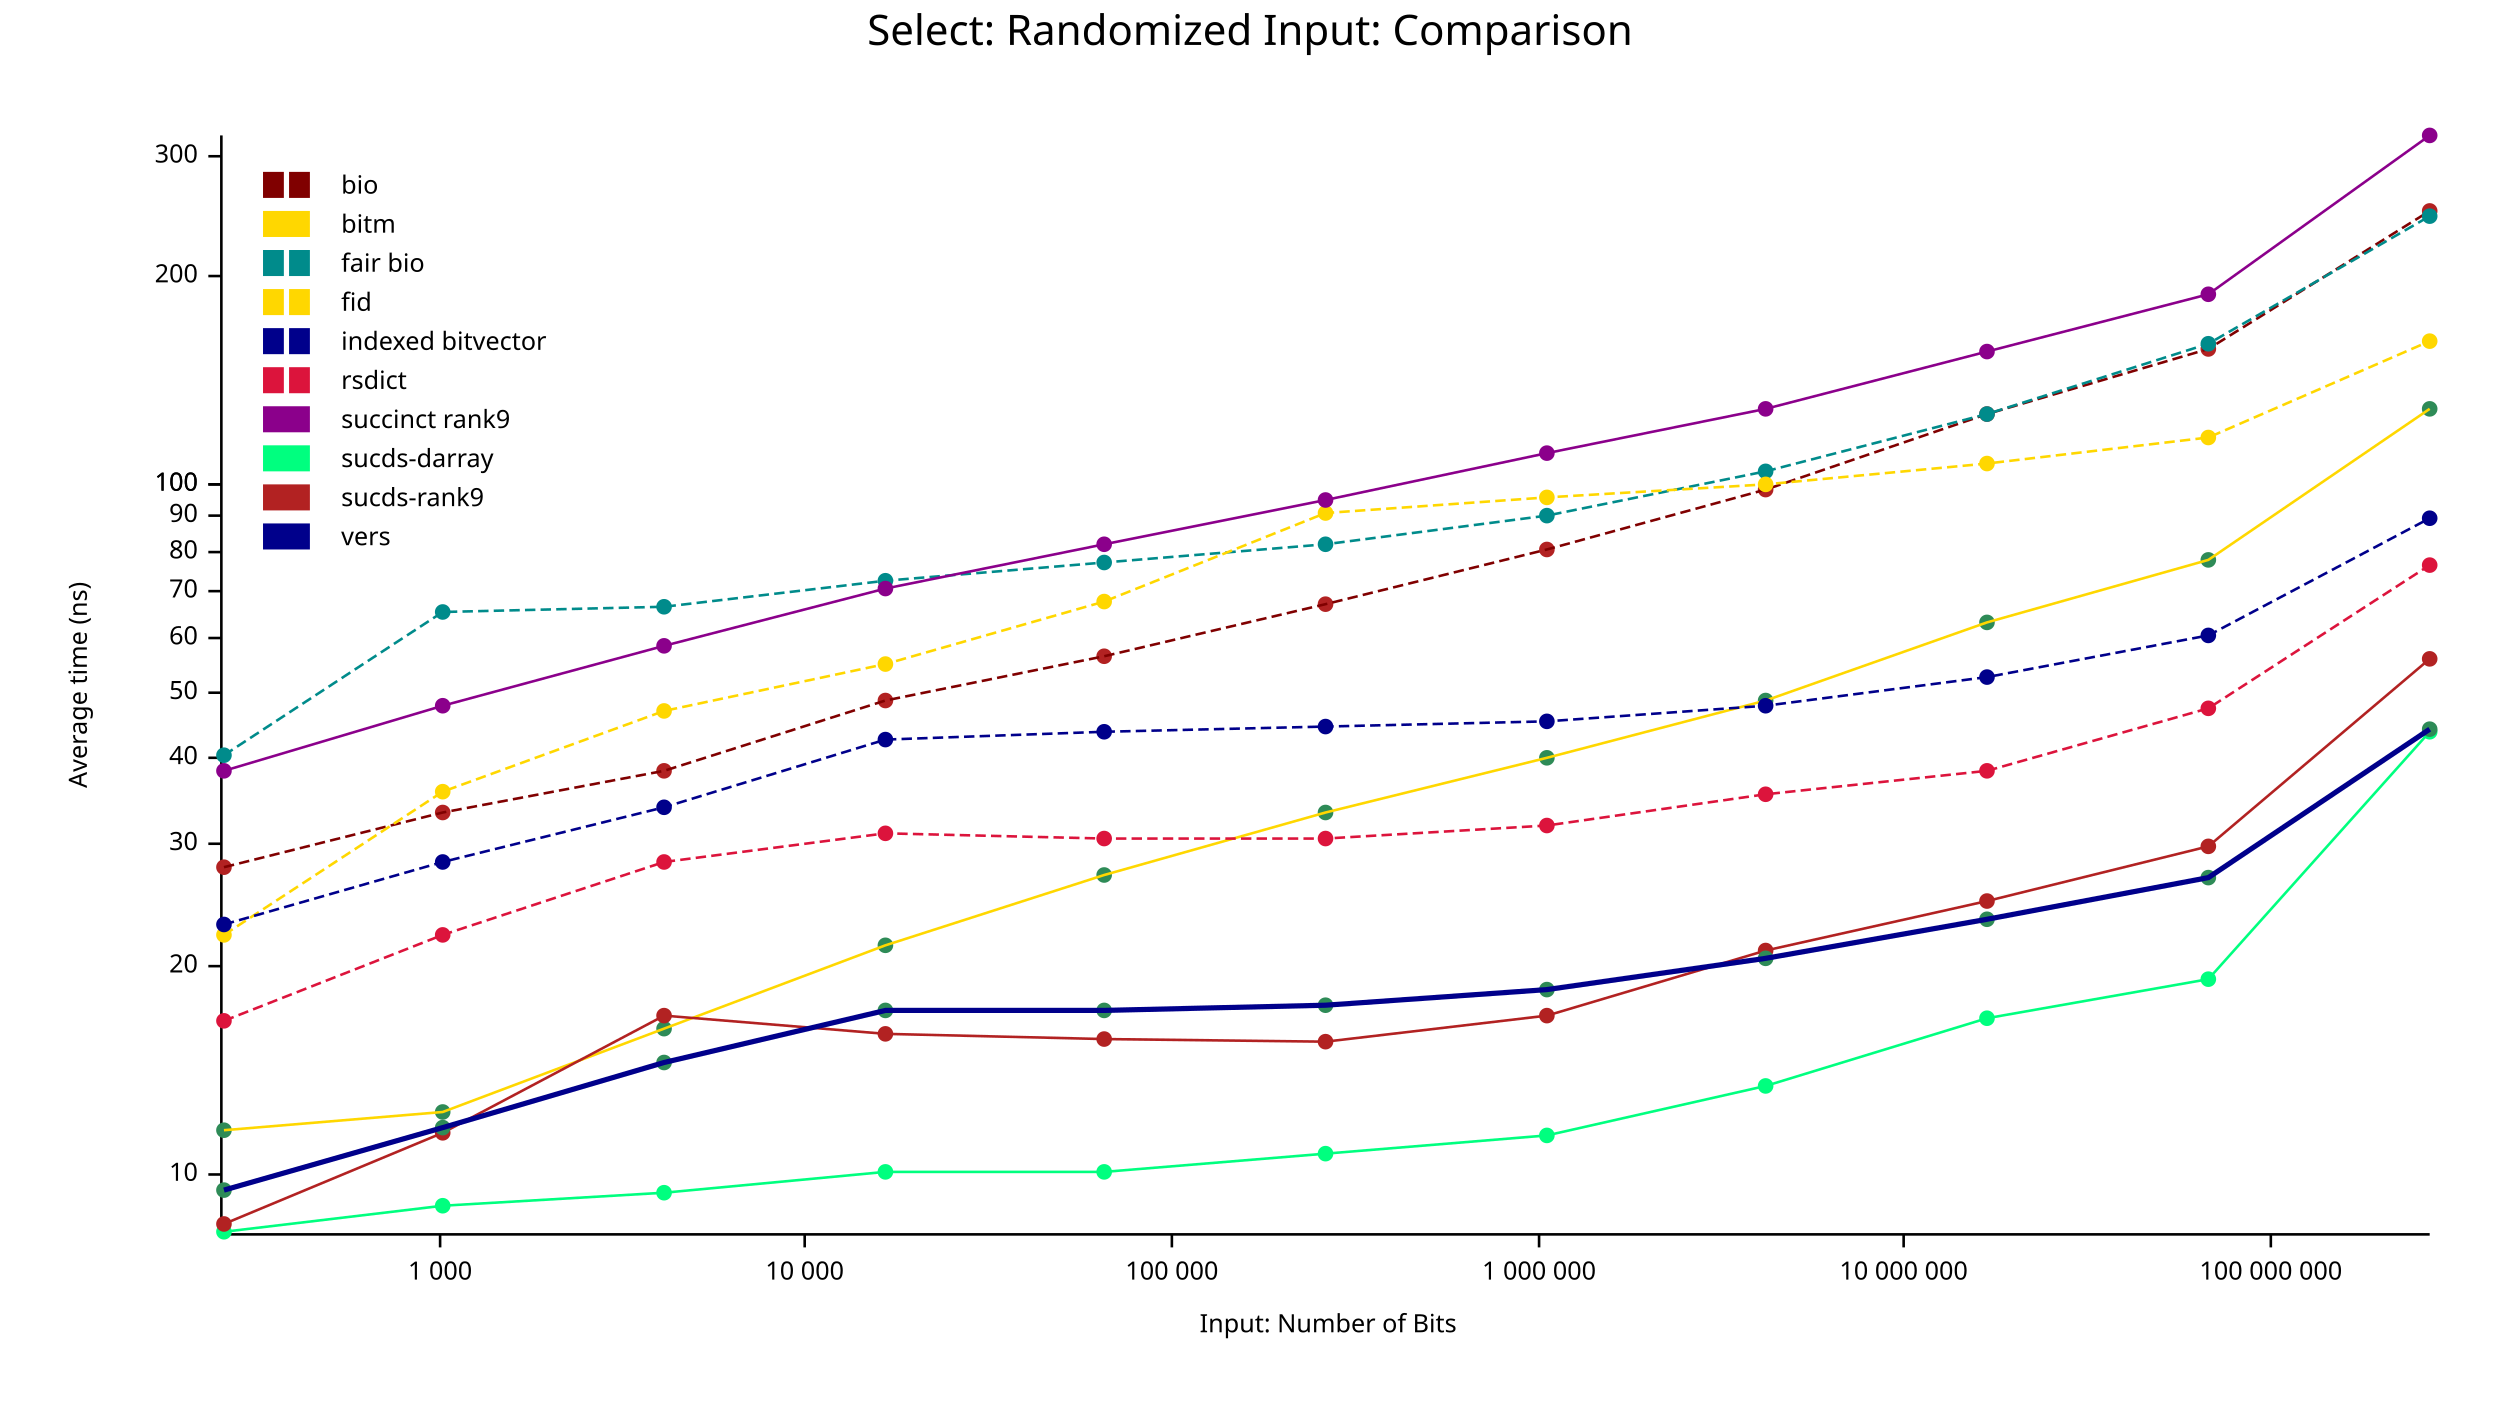
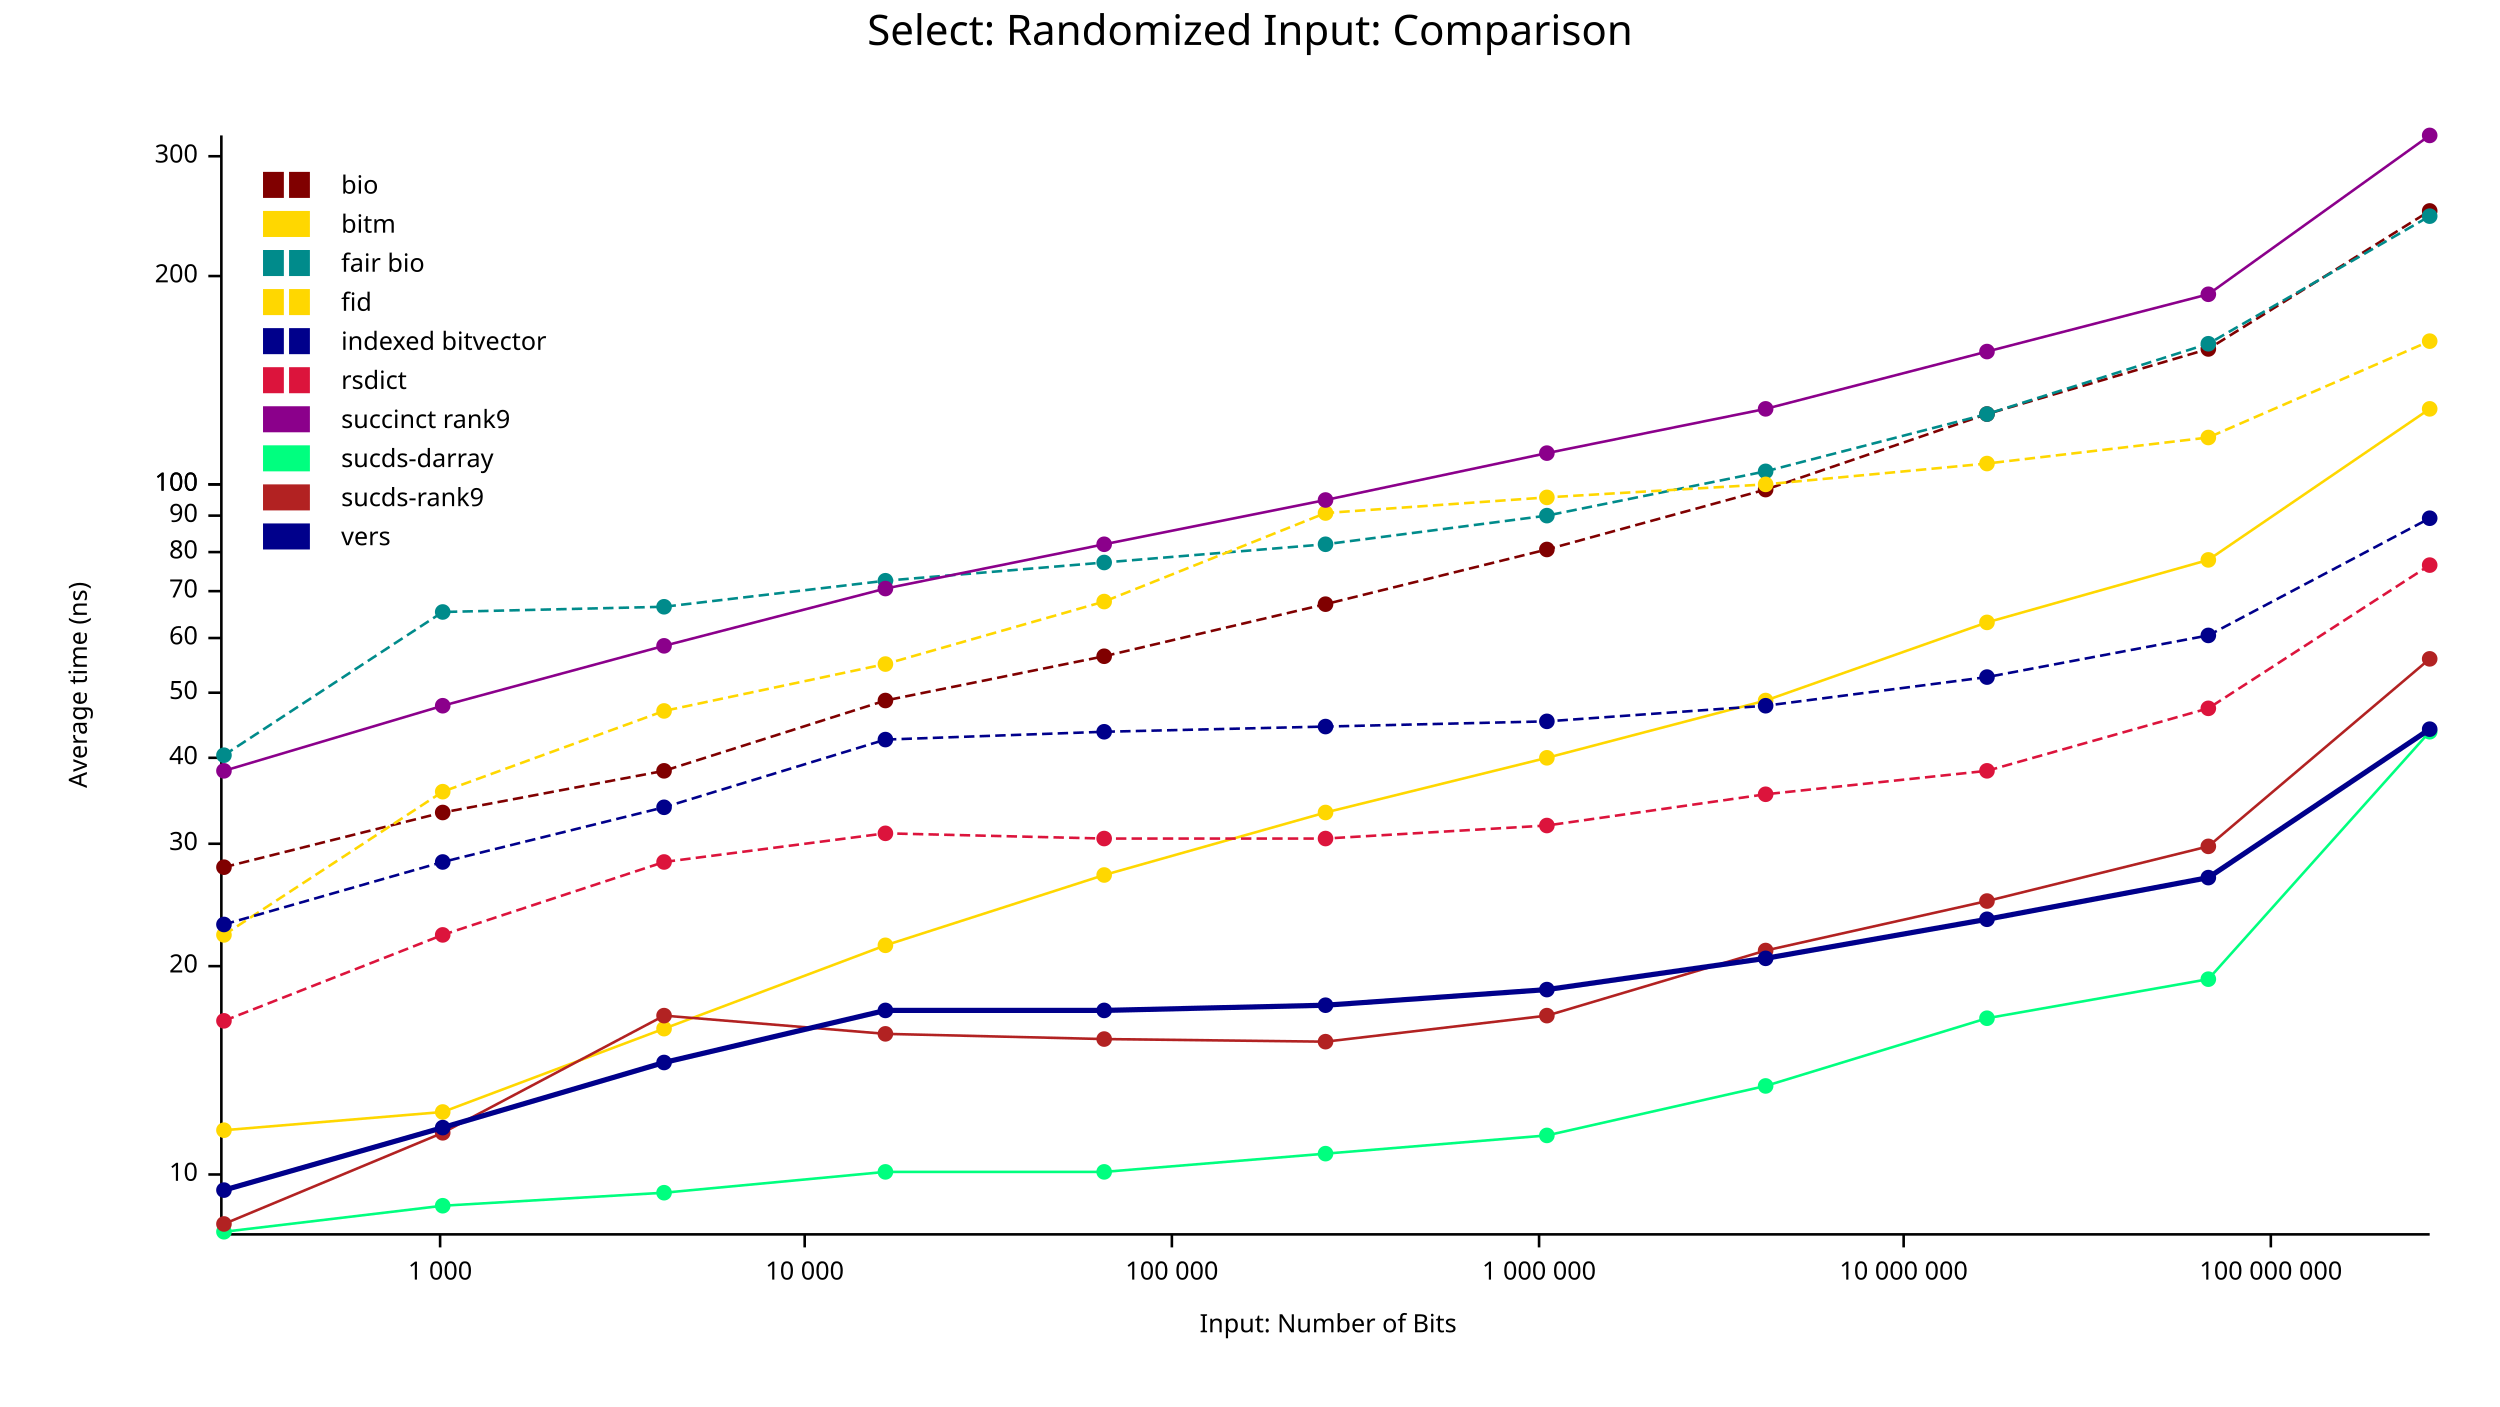
<svg xmlns="http://www.w3.org/2000/svg" width="960" height="540" viewBox="0 0 960 540">
  <text x="480" y="5" dy="0.76em" text-anchor="middle" font-family="sans-serif" font-size="16.129" opacity="1" fill="#000000">
Select: Randomized Input: Comparison
</text>
  <text x="26" y="263" dy="0.76em" text-anchor="middle" font-family="sans-serif" font-size="9.677" opacity="1" fill="#000000" transform="rotate(270, 26, 263)">
Average time (ns)
</text>
  <text x="510" y="514" dy="-0.5ex" text-anchor="middle" font-family="sans-serif" font-size="9.677" opacity="1" fill="#000000">
Input: Number of Bits
</text>
  <polyline fill="none" opacity="1" stroke="#000000" stroke-width="1" points="85,52 85,473 " />
  <text x="76" y="451" dy="0.5ex" text-anchor="end" font-family="sans-serif" font-size="9.677" opacity="1" fill="#000000">
10
</text>
  <polyline fill="none" opacity="1" stroke="#000000" stroke-width="1" points="80,451 85,451 " />
  <text x="76" y="371" dy="0.5ex" text-anchor="end" font-family="sans-serif" font-size="9.677" opacity="1" fill="#000000">
20
</text>
  <polyline fill="none" opacity="1" stroke="#000000" stroke-width="1" points="80,371 85,371 " />
  <text x="76" y="324" dy="0.5ex" text-anchor="end" font-family="sans-serif" font-size="9.677" opacity="1" fill="#000000">
30
</text>
  <polyline fill="none" opacity="1" stroke="#000000" stroke-width="1" points="80,324 85,324 " />
  <text x="76" y="291" dy="0.5ex" text-anchor="end" font-family="sans-serif" font-size="9.677" opacity="1" fill="#000000">
40
</text>
  <polyline fill="none" opacity="1" stroke="#000000" stroke-width="1" points="80,291 85,291 " />
  <text x="76" y="266" dy="0.5ex" text-anchor="end" font-family="sans-serif" font-size="9.677" opacity="1" fill="#000000">
50
</text>
  <polyline fill="none" opacity="1" stroke="#000000" stroke-width="1" points="80,266 85,266 " />
  <text x="76" y="245" dy="0.5ex" text-anchor="end" font-family="sans-serif" font-size="9.677" opacity="1" fill="#000000">
60
</text>
  <polyline fill="none" opacity="1" stroke="#000000" stroke-width="1" points="80,245 85,245 " />
  <text x="76" y="227" dy="0.5ex" text-anchor="end" font-family="sans-serif" font-size="9.677" opacity="1" fill="#000000">
70
</text>
  <polyline fill="none" opacity="1" stroke="#000000" stroke-width="1" points="80,227 85,227 " />
  <text x="76" y="212" dy="0.5ex" text-anchor="end" font-family="sans-serif" font-size="9.677" opacity="1" fill="#000000">
80
</text>
  <polyline fill="none" opacity="1" stroke="#000000" stroke-width="1" points="80,212 85,212 " />
  <text x="76" y="198" dy="0.5ex" text-anchor="end" font-family="sans-serif" font-size="9.677" opacity="1" fill="#000000">
90
</text>
  <polyline fill="none" opacity="1" stroke="#000000" stroke-width="1" points="80,198 85,198 " />
  <text x="76" y="186" dy="0.5ex" text-anchor="end" font-family="sans-serif" font-size="9.677" opacity="1" fill="#000000">
100
</text>
  <polyline fill="none" opacity="1" stroke="#000000" stroke-width="1" points="80,186 85,186 " />
  <text x="76" y="186" dy="0.5ex" text-anchor="end" font-family="sans-serif" font-size="9.677" opacity="1" fill="#000000">
100
</text>
  <polyline fill="none" opacity="1" stroke="#000000" stroke-width="1" points="80,186 85,186 " />
  <text x="76" y="106" dy="0.5ex" text-anchor="end" font-family="sans-serif" font-size="9.677" opacity="1" fill="#000000">
200
</text>
  <polyline fill="none" opacity="1" stroke="#000000" stroke-width="1" points="80,106 85,106 " />
  <text x="76" y="60" dy="0.5ex" text-anchor="end" font-family="sans-serif" font-size="9.677" opacity="1" fill="#000000">
300
</text>
  <polyline fill="none" opacity="1" stroke="#000000" stroke-width="1" points="80,60 85,60 " />
  <polyline fill="none" opacity="1" stroke="#000000" stroke-width="1" points="86,474 933,474 " />
  <text x="169" y="484" dy="0.76em" text-anchor="middle" font-family="sans-serif" font-size="9.677" opacity="1" fill="#000000">
1 000
</text>
  <polyline fill="none" opacity="1" stroke="#000000" stroke-width="1" points="169,474 169,479 " />
  <text x="309" y="484" dy="0.76em" text-anchor="middle" font-family="sans-serif" font-size="9.677" opacity="1" fill="#000000">
10 000
</text>
  <polyline fill="none" opacity="1" stroke="#000000" stroke-width="1" points="309,474 309,479 " />
  <text x="450" y="484" dy="0.76em" text-anchor="middle" font-family="sans-serif" font-size="9.677" opacity="1" fill="#000000">
100 000
</text>
  <polyline fill="none" opacity="1" stroke="#000000" stroke-width="1" points="450,474 450,479 " />
  <text x="591" y="484" dy="0.76em" text-anchor="middle" font-family="sans-serif" font-size="9.677" opacity="1" fill="#000000">
1 000 000
</text>
  <polyline fill="none" opacity="1" stroke="#000000" stroke-width="1" points="591,474 591,479 " />
  <text x="731" y="484" dy="0.76em" text-anchor="middle" font-family="sans-serif" font-size="9.677" opacity="1" fill="#000000">
10 000 000
</text>
  <polyline fill="none" opacity="1" stroke="#000000" stroke-width="1" points="731,474 731,479 " />
  <text x="872" y="484" dy="0.76em" text-anchor="middle" font-family="sans-serif" font-size="9.677" opacity="1" fill="#000000">
100 000 000
</text>
  <polyline fill="none" opacity="1" stroke="#000000" stroke-width="1" points="872,474 872,479 " />
-   <circle cx="86" cy="333" r="3" opacity="1" fill="#B22222" stroke="none" stroke-width="1" />
-   <circle cx="170" cy="312" r="3" opacity="1" fill="#B22222" stroke="none" stroke-width="1" />
-   <circle cx="255" cy="296" r="3" opacity="1" fill="#B22222" stroke="none" stroke-width="1" />
-   <circle cx="340" cy="269" r="3" opacity="1" fill="#B22222" stroke="none" stroke-width="1" />
-   <circle cx="424" cy="252" r="3" opacity="1" fill="#B22222" stroke="none" stroke-width="1" />
-   <circle cx="509" cy="232" r="3" opacity="1" fill="#B22222" stroke="none" stroke-width="1" />
-   <circle cx="594" cy="211" r="3" opacity="1" fill="#B22222" stroke="none" stroke-width="1" />
-   <circle cx="678" cy="188" r="3" opacity="1" fill="#B22222" stroke="none" stroke-width="1" />
-   <circle cx="763" cy="159" r="3" opacity="1" fill="#B22222" stroke="none" stroke-width="1" />
-   <circle cx="848" cy="134" r="3" opacity="1" fill="#B22222" stroke="none" stroke-width="1" />
-   <circle cx="933" cy="81" r="3" opacity="1" fill="#B22222" stroke="none" stroke-width="1" />
+   <circle cx="86" cy="333" r="3" opacity="1" fill="#800000" stroke="none" stroke-width="1" />
+   <circle cx="170" cy="312" r="3" opacity="1" fill="#800000" stroke="none" stroke-width="1" />
+   <circle cx="255" cy="296" r="3" opacity="1" fill="#800000" stroke="none" stroke-width="1" />
+   <circle cx="340" cy="269" r="3" opacity="1" fill="#800000" stroke="none" stroke-width="1" />
+   <circle cx="424" cy="252" r="3" opacity="1" fill="#800000" stroke="none" stroke-width="1" />
+   <circle cx="509" cy="232" r="3" opacity="1" fill="#800000" stroke="none" stroke-width="1" />
+   <circle cx="594" cy="211" r="3" opacity="1" fill="#800000" stroke="none" stroke-width="1" />
+   <circle cx="678" cy="188" r="3" opacity="1" fill="#800000" stroke="none" stroke-width="1" />
+   <circle cx="763" cy="159" r="3" opacity="1" fill="#800000" stroke="none" stroke-width="1" />
+   <circle cx="848" cy="134" r="3" opacity="1" fill="#800000" stroke="none" stroke-width="1" />
+   <circle cx="933" cy="81" r="3" opacity="1" fill="#800000" stroke="none" stroke-width="1" />
  <polyline stroke-dasharray="4 2" fill="none" opacity="1" stroke="#800000" stroke-width="1" points="86,333 170,312 255,296 340,269 424,252 509,232 594,211 678,188 763,159 848,134 933,81 " />
-   <circle cx="86" cy="434" r="3" opacity="1" fill="#2E8B57" stroke="none" stroke-width="1" />
-   <circle cx="170" cy="427" r="3" opacity="1" fill="#2E8B57" stroke="none" stroke-width="1" />
-   <circle cx="255" cy="395" r="3" opacity="1" fill="#2E8B57" stroke="none" stroke-width="1" />
-   <circle cx="340" cy="363" r="3" opacity="1" fill="#2E8B57" stroke="none" stroke-width="1" />
-   <circle cx="424" cy="336" r="3" opacity="1" fill="#2E8B57" stroke="none" stroke-width="1" />
-   <circle cx="509" cy="312" r="3" opacity="1" fill="#2E8B57" stroke="none" stroke-width="1" />
-   <circle cx="594" cy="291" r="3" opacity="1" fill="#2E8B57" stroke="none" stroke-width="1" />
-   <circle cx="678" cy="269" r="3" opacity="1" fill="#2E8B57" stroke="none" stroke-width="1" />
-   <circle cx="763" cy="239" r="3" opacity="1" fill="#2E8B57" stroke="none" stroke-width="1" />
-   <circle cx="848" cy="215" r="3" opacity="1" fill="#2E8B57" stroke="none" stroke-width="1" />
-   <circle cx="933" cy="157" r="3" opacity="1" fill="#2E8B57" stroke="none" stroke-width="1" />
+   <circle cx="86" cy="434" r="3" opacity="1" fill="#FFD700" stroke="none" stroke-width="1" />
+   <circle cx="170" cy="427" r="3" opacity="1" fill="#FFD700" stroke="none" stroke-width="1" />
+   <circle cx="255" cy="395" r="3" opacity="1" fill="#FFD700" stroke="none" stroke-width="1" />
+   <circle cx="340" cy="363" r="3" opacity="1" fill="#FFD700" stroke="none" stroke-width="1" />
+   <circle cx="424" cy="336" r="3" opacity="1" fill="#FFD700" stroke="none" stroke-width="1" />
+   <circle cx="509" cy="312" r="3" opacity="1" fill="#FFD700" stroke="none" stroke-width="1" />
+   <circle cx="594" cy="291" r="3" opacity="1" fill="#FFD700" stroke="none" stroke-width="1" />
+   <circle cx="678" cy="269" r="3" opacity="1" fill="#FFD700" stroke="none" stroke-width="1" />
+   <circle cx="763" cy="239" r="3" opacity="1" fill="#FFD700" stroke="none" stroke-width="1" />
+   <circle cx="848" cy="215" r="3" opacity="1" fill="#FFD700" stroke="none" stroke-width="1" />
+   <circle cx="933" cy="157" r="3" opacity="1" fill="#FFD700" stroke="none" stroke-width="1" />
  <polyline fill="none" opacity="1" stroke="#FFD700" stroke-width="1" points="86,434 170,427 255,395 340,363 424,336 509,312 594,291 678,269 763,239 848,215 933,157 " />
  <circle cx="86" cy="290" r="3" opacity="1" fill="#008B8B" stroke="none" stroke-width="1" />
  <circle cx="170" cy="235" r="3" opacity="1" fill="#008B8B" stroke="none" stroke-width="1" />
  <circle cx="255" cy="233" r="3" opacity="1" fill="#008B8B" stroke="none" stroke-width="1" />
  <circle cx="340" cy="223" r="3" opacity="1" fill="#008B8B" stroke="none" stroke-width="1" />
  <circle cx="424" cy="216" r="3" opacity="1" fill="#008B8B" stroke="none" stroke-width="1" />
  <circle cx="509" cy="209" r="3" opacity="1" fill="#008B8B" stroke="none" stroke-width="1" />
  <circle cx="594" cy="198" r="3" opacity="1" fill="#008B8B" stroke="none" stroke-width="1" />
  <circle cx="678" cy="181" r="3" opacity="1" fill="#008B8B" stroke="none" stroke-width="1" />
  <circle cx="763" cy="159" r="3" opacity="1" fill="#008B8B" stroke="none" stroke-width="1" />
  <circle cx="848" cy="132" r="3" opacity="1" fill="#008B8B" stroke="none" stroke-width="1" />
  <circle cx="933" cy="83" r="3" opacity="1" fill="#008B8B" stroke="none" stroke-width="1" />
  <polyline stroke-dasharray="4 2" fill="none" opacity="1" stroke="#008B8B" stroke-width="1" points="86,290 170,235 255,233 340,223 424,216 509,209 594,198 678,181 763,159 848,132 933,83 " />
  <circle cx="86" cy="359" r="3" opacity="1" fill="#FFD700" stroke="none" stroke-width="1" />
  <circle cx="170" cy="304" r="3" opacity="1" fill="#FFD700" stroke="none" stroke-width="1" />
  <circle cx="255" cy="273" r="3" opacity="1" fill="#FFD700" stroke="none" stroke-width="1" />
  <circle cx="340" cy="255" r="3" opacity="1" fill="#FFD700" stroke="none" stroke-width="1" />
  <circle cx="424" cy="231" r="3" opacity="1" fill="#FFD700" stroke="none" stroke-width="1" />
  <circle cx="509" cy="197" r="3" opacity="1" fill="#FFD700" stroke="none" stroke-width="1" />
  <circle cx="594" cy="191" r="3" opacity="1" fill="#FFD700" stroke="none" stroke-width="1" />
  <circle cx="678" cy="186" r="3" opacity="1" fill="#FFD700" stroke="none" stroke-width="1" />
  <circle cx="763" cy="178" r="3" opacity="1" fill="#FFD700" stroke="none" stroke-width="1" />
  <circle cx="848" cy="168" r="3" opacity="1" fill="#FFD700" stroke="none" stroke-width="1" />
  <circle cx="933" cy="131" r="3" opacity="1" fill="#FFD700" stroke="none" stroke-width="1" />
  <polyline stroke-dasharray="4 2" fill="none" opacity="1" stroke="#FFD700" stroke-width="1" points="86,359 170,304 255,273 340,255 424,231 509,197 594,191 678,186 763,178 848,168 933,131 " />
  <circle cx="86" cy="355" r="3" opacity="1" fill="#00008B" stroke="none" stroke-width="1" />
  <circle cx="170" cy="331" r="3" opacity="1" fill="#00008B" stroke="none" stroke-width="1" />
  <circle cx="255" cy="310" r="3" opacity="1" fill="#00008B" stroke="none" stroke-width="1" />
  <circle cx="340" cy="284" r="3" opacity="1" fill="#00008B" stroke="none" stroke-width="1" />
  <circle cx="424" cy="281" r="3" opacity="1" fill="#00008B" stroke="none" stroke-width="1" />
  <circle cx="509" cy="279" r="3" opacity="1" fill="#00008B" stroke="none" stroke-width="1" />
  <circle cx="594" cy="277" r="3" opacity="1" fill="#00008B" stroke="none" stroke-width="1" />
  <circle cx="678" cy="271" r="3" opacity="1" fill="#00008B" stroke="none" stroke-width="1" />
  <circle cx="763" cy="260" r="3" opacity="1" fill="#00008B" stroke="none" stroke-width="1" />
  <circle cx="848" cy="244" r="3" opacity="1" fill="#00008B" stroke="none" stroke-width="1" />
  <circle cx="933" cy="199" r="3" opacity="1" fill="#00008B" stroke="none" stroke-width="1" />
  <polyline stroke-dasharray="4 2" fill="none" opacity="1" stroke="#00008B" stroke-width="1" points="86,355 170,331 255,310 340,284 424,281 509,279 594,277 678,271 763,260 848,244 933,199 " />
  <circle cx="86" cy="392" r="3" opacity="1" fill="#DC143C" stroke="none" stroke-width="1" />
  <circle cx="170" cy="359" r="3" opacity="1" fill="#DC143C" stroke="none" stroke-width="1" />
  <circle cx="255" cy="331" r="3" opacity="1" fill="#DC143C" stroke="none" stroke-width="1" />
  <circle cx="340" cy="320" r="3" opacity="1" fill="#DC143C" stroke="none" stroke-width="1" />
  <circle cx="424" cy="322" r="3" opacity="1" fill="#DC143C" stroke="none" stroke-width="1" />
  <circle cx="509" cy="322" r="3" opacity="1" fill="#DC143C" stroke="none" stroke-width="1" />
  <circle cx="594" cy="317" r="3" opacity="1" fill="#DC143C" stroke="none" stroke-width="1" />
  <circle cx="678" cy="305" r="3" opacity="1" fill="#DC143C" stroke="none" stroke-width="1" />
  <circle cx="763" cy="296" r="3" opacity="1" fill="#DC143C" stroke="none" stroke-width="1" />
  <circle cx="848" cy="272" r="3" opacity="1" fill="#DC143C" stroke="none" stroke-width="1" />
  <circle cx="933" cy="217" r="3" opacity="1" fill="#DC143C" stroke="none" stroke-width="1" />
  <polyline stroke-dasharray="4 2" fill="none" opacity="1" stroke="#DC143C" stroke-width="1" points="86,392 170,359 255,331 340,320 424,322 509,322 594,317 678,305 763,296 848,272 933,217 " />
  <circle cx="86" cy="296" r="3" opacity="1" fill="#8B008B" stroke="none" stroke-width="1" />
  <circle cx="170" cy="271" r="3" opacity="1" fill="#8B008B" stroke="none" stroke-width="1" />
  <circle cx="255" cy="248" r="3" opacity="1" fill="#8B008B" stroke="none" stroke-width="1" />
  <circle cx="340" cy="226" r="3" opacity="1" fill="#8B008B" stroke="none" stroke-width="1" />
  <circle cx="424" cy="209" r="3" opacity="1" fill="#8B008B" stroke="none" stroke-width="1" />
  <circle cx="509" cy="192" r="3" opacity="1" fill="#8B008B" stroke="none" stroke-width="1" />
  <circle cx="594" cy="174" r="3" opacity="1" fill="#8B008B" stroke="none" stroke-width="1" />
  <circle cx="678" cy="157" r="3" opacity="1" fill="#8B008B" stroke="none" stroke-width="1" />
  <circle cx="763" cy="135" r="3" opacity="1" fill="#8B008B" stroke="none" stroke-width="1" />
  <circle cx="848" cy="113" r="3" opacity="1" fill="#8B008B" stroke="none" stroke-width="1" />
  <circle cx="933" cy="52" r="3" opacity="1" fill="#8B008B" stroke="none" stroke-width="1" />
  <polyline fill="none" opacity="1" stroke="#8B008B" stroke-width="1" points="86,296 170,271 255,248 340,226 424,209 509,192 594,174 678,157 763,135 848,113 933,52 " />
  <circle cx="86" cy="473" r="3" opacity="1" fill="#00FF7F" stroke="none" stroke-width="1" />
  <circle cx="170" cy="463" r="3" opacity="1" fill="#00FF7F" stroke="none" stroke-width="1" />
  <circle cx="255" cy="458" r="3" opacity="1" fill="#00FF7F" stroke="none" stroke-width="1" />
  <circle cx="340" cy="450" r="3" opacity="1" fill="#00FF7F" stroke="none" stroke-width="1" />
  <circle cx="424" cy="450" r="3" opacity="1" fill="#00FF7F" stroke="none" stroke-width="1" />
  <circle cx="509" cy="443" r="3" opacity="1" fill="#00FF7F" stroke="none" stroke-width="1" />
  <circle cx="594" cy="436" r="3" opacity="1" fill="#00FF7F" stroke="none" stroke-width="1" />
  <circle cx="678" cy="417" r="3" opacity="1" fill="#00FF7F" stroke="none" stroke-width="1" />
  <circle cx="763" cy="391" r="3" opacity="1" fill="#00FF7F" stroke="none" stroke-width="1" />
  <circle cx="848" cy="376" r="3" opacity="1" fill="#00FF7F" stroke="none" stroke-width="1" />
  <circle cx="933" cy="281" r="3" opacity="1" fill="#00FF7F" stroke="none" stroke-width="1" />
  <polyline fill="none" opacity="1" stroke="#00FF7F" stroke-width="1" points="86,473 170,463 255,458 340,450 424,450 509,443 594,436 678,417 763,391 848,376 933,281 " />
  <circle cx="86" cy="470" r="3" opacity="1" fill="#B22222" stroke="none" stroke-width="1" />
  <circle cx="170" cy="435" r="3" opacity="1" fill="#B22222" stroke="none" stroke-width="1" />
  <circle cx="255" cy="390" r="3" opacity="1" fill="#B22222" stroke="none" stroke-width="1" />
  <circle cx="340" cy="397" r="3" opacity="1" fill="#B22222" stroke="none" stroke-width="1" />
  <circle cx="424" cy="399" r="3" opacity="1" fill="#B22222" stroke="none" stroke-width="1" />
  <circle cx="509" cy="400" r="3" opacity="1" fill="#B22222" stroke="none" stroke-width="1" />
  <circle cx="594" cy="390" r="3" opacity="1" fill="#B22222" stroke="none" stroke-width="1" />
  <circle cx="678" cy="365" r="3" opacity="1" fill="#B22222" stroke="none" stroke-width="1" />
  <circle cx="763" cy="346" r="3" opacity="1" fill="#B22222" stroke="none" stroke-width="1" />
  <circle cx="848" cy="325" r="3" opacity="1" fill="#B22222" stroke="none" stroke-width="1" />
  <circle cx="933" cy="253" r="3" opacity="1" fill="#B22222" stroke="none" stroke-width="1" />
  <polyline fill="none" opacity="1" stroke="#B22222" stroke-width="1" points="86,470 170,435 255,390 340,397 424,399 509,400 594,390 678,365 763,346 848,325 933,253 " />
-   <circle cx="86" cy="457" r="3" opacity="1" fill="#2E8B57" stroke="none" stroke-width="1" />
-   <circle cx="170" cy="433" r="3" opacity="1" fill="#2E8B57" stroke="none" stroke-width="1" />
-   <circle cx="255" cy="408" r="3" opacity="1" fill="#2E8B57" stroke="none" stroke-width="1" />
-   <circle cx="340" cy="388" r="3" opacity="1" fill="#2E8B57" stroke="none" stroke-width="1" />
-   <circle cx="424" cy="388" r="3" opacity="1" fill="#2E8B57" stroke="none" stroke-width="1" />
-   <circle cx="509" cy="386" r="3" opacity="1" fill="#2E8B57" stroke="none" stroke-width="1" />
-   <circle cx="594" cy="380" r="3" opacity="1" fill="#2E8B57" stroke="none" stroke-width="1" />
-   <circle cx="678" cy="368" r="3" opacity="1" fill="#2E8B57" stroke="none" stroke-width="1" />
-   <circle cx="763" cy="353" r="3" opacity="1" fill="#2E8B57" stroke="none" stroke-width="1" />
-   <circle cx="848" cy="337" r="3" opacity="1" fill="#2E8B57" stroke="none" stroke-width="1" />
-   <circle cx="933" cy="280" r="3" opacity="1" fill="#2E8B57" stroke="none" stroke-width="1" />
+   <circle cx="86" cy="457" r="3" opacity="1" fill="#00008B" stroke="none" stroke-width="1" />
+   <circle cx="170" cy="433" r="3" opacity="1" fill="#00008B" stroke="none" stroke-width="1" />
+   <circle cx="255" cy="408" r="3" opacity="1" fill="#00008B" stroke="none" stroke-width="1" />
+   <circle cx="340" cy="388" r="3" opacity="1" fill="#00008B" stroke="none" stroke-width="1" />
+   <circle cx="424" cy="388" r="3" opacity="1" fill="#00008B" stroke="none" stroke-width="1" />
+   <circle cx="509" cy="386" r="3" opacity="1" fill="#00008B" stroke="none" stroke-width="1" />
+   <circle cx="594" cy="380" r="3" opacity="1" fill="#00008B" stroke="none" stroke-width="1" />
+   <circle cx="678" cy="368" r="3" opacity="1" fill="#00008B" stroke="none" stroke-width="1" />
+   <circle cx="763" cy="353" r="3" opacity="1" fill="#00008B" stroke="none" stroke-width="1" />
+   <circle cx="848" cy="337" r="3" opacity="1" fill="#00008B" stroke="none" stroke-width="1" />
+   <circle cx="933" cy="280" r="3" opacity="1" fill="#00008B" stroke="none" stroke-width="1" />
  <polyline fill="none" opacity="1" stroke="#00008B" stroke-width="2" points="86,457 170,433 255,408 340,388 424,388 509,386 594,380 678,368 763,353 848,337 933,280 " />
  <text x="131" y="67" dy="0.76em" text-anchor="start" font-family="sans-serif" font-size="9.677" opacity="1" fill="#000000">
bio
</text>
  <text x="131" y="82" dy="0.76em" text-anchor="start" font-family="sans-serif" font-size="9.677" opacity="1" fill="#000000">
bitm
</text>
  <text x="131" y="97" dy="0.76em" text-anchor="start" font-family="sans-serif" font-size="9.677" opacity="1" fill="#000000">
fair bio
</text>
  <text x="131" y="112" dy="0.76em" text-anchor="start" font-family="sans-serif" font-size="9.677" opacity="1" fill="#000000">
fid
</text>
  <text x="131" y="127" dy="0.76em" text-anchor="start" font-family="sans-serif" font-size="9.677" opacity="1" fill="#000000">
indexed bitvector
</text>
  <text x="131" y="142" dy="0.76em" text-anchor="start" font-family="sans-serif" font-size="9.677" opacity="1" fill="#000000">
rsdict
</text>
  <text x="131" y="157" dy="0.76em" text-anchor="start" font-family="sans-serif" font-size="9.677" opacity="1" fill="#000000">
succinct rank9
</text>
  <text x="131" y="172" dy="0.76em" text-anchor="start" font-family="sans-serif" font-size="9.677" opacity="1" fill="#000000">
sucds-darray
</text>
  <text x="131" y="187" dy="0.76em" text-anchor="start" font-family="sans-serif" font-size="9.677" opacity="1" fill="#000000">
sucds-rank9
</text>
  <text x="131" y="202" dy="0.76em" text-anchor="start" font-family="sans-serif" font-size="9.677" opacity="1" fill="#000000">
vers
</text>
  <rect x="101" y="66" width="8" height="10" opacity="1" fill="#800000" stroke="none" />
  <rect x="111" y="66" width="8" height="10" opacity="1" fill="#800000" stroke="none" />
  <rect x="101" y="81" width="18" height="10" opacity="1" fill="#FFD700" stroke="none" />
  <rect x="101" y="96" width="8" height="10" opacity="1" fill="#008B8B" stroke="none" />
  <rect x="111" y="96" width="8" height="10" opacity="1" fill="#008B8B" stroke="none" />
  <rect x="101" y="111" width="8" height="10" opacity="1" fill="#FFD700" stroke="none" />
  <rect x="111" y="111" width="8" height="10" opacity="1" fill="#FFD700" stroke="none" />
  <rect x="101" y="126" width="8" height="10" opacity="1" fill="#00008B" stroke="none" />
  <rect x="111" y="126" width="8" height="10" opacity="1" fill="#00008B" stroke="none" />
  <rect x="101" y="141" width="8" height="10" opacity="1" fill="#DC143C" stroke="none" />
  <rect x="111" y="141" width="8" height="10" opacity="1" fill="#DC143C" stroke="none" />
  <rect x="101" y="156" width="18" height="10" opacity="1" fill="#8B008B" stroke="none" />
  <rect x="101" y="171" width="18" height="10" opacity="1" fill="#00FF7F" stroke="none" />
  <rect x="101" y="186" width="18" height="10" opacity="1" fill="#B22222" stroke="none" />
  <rect x="101" y="201" width="18" height="10" opacity="1" fill="#00008B" stroke="none" />
</svg>
